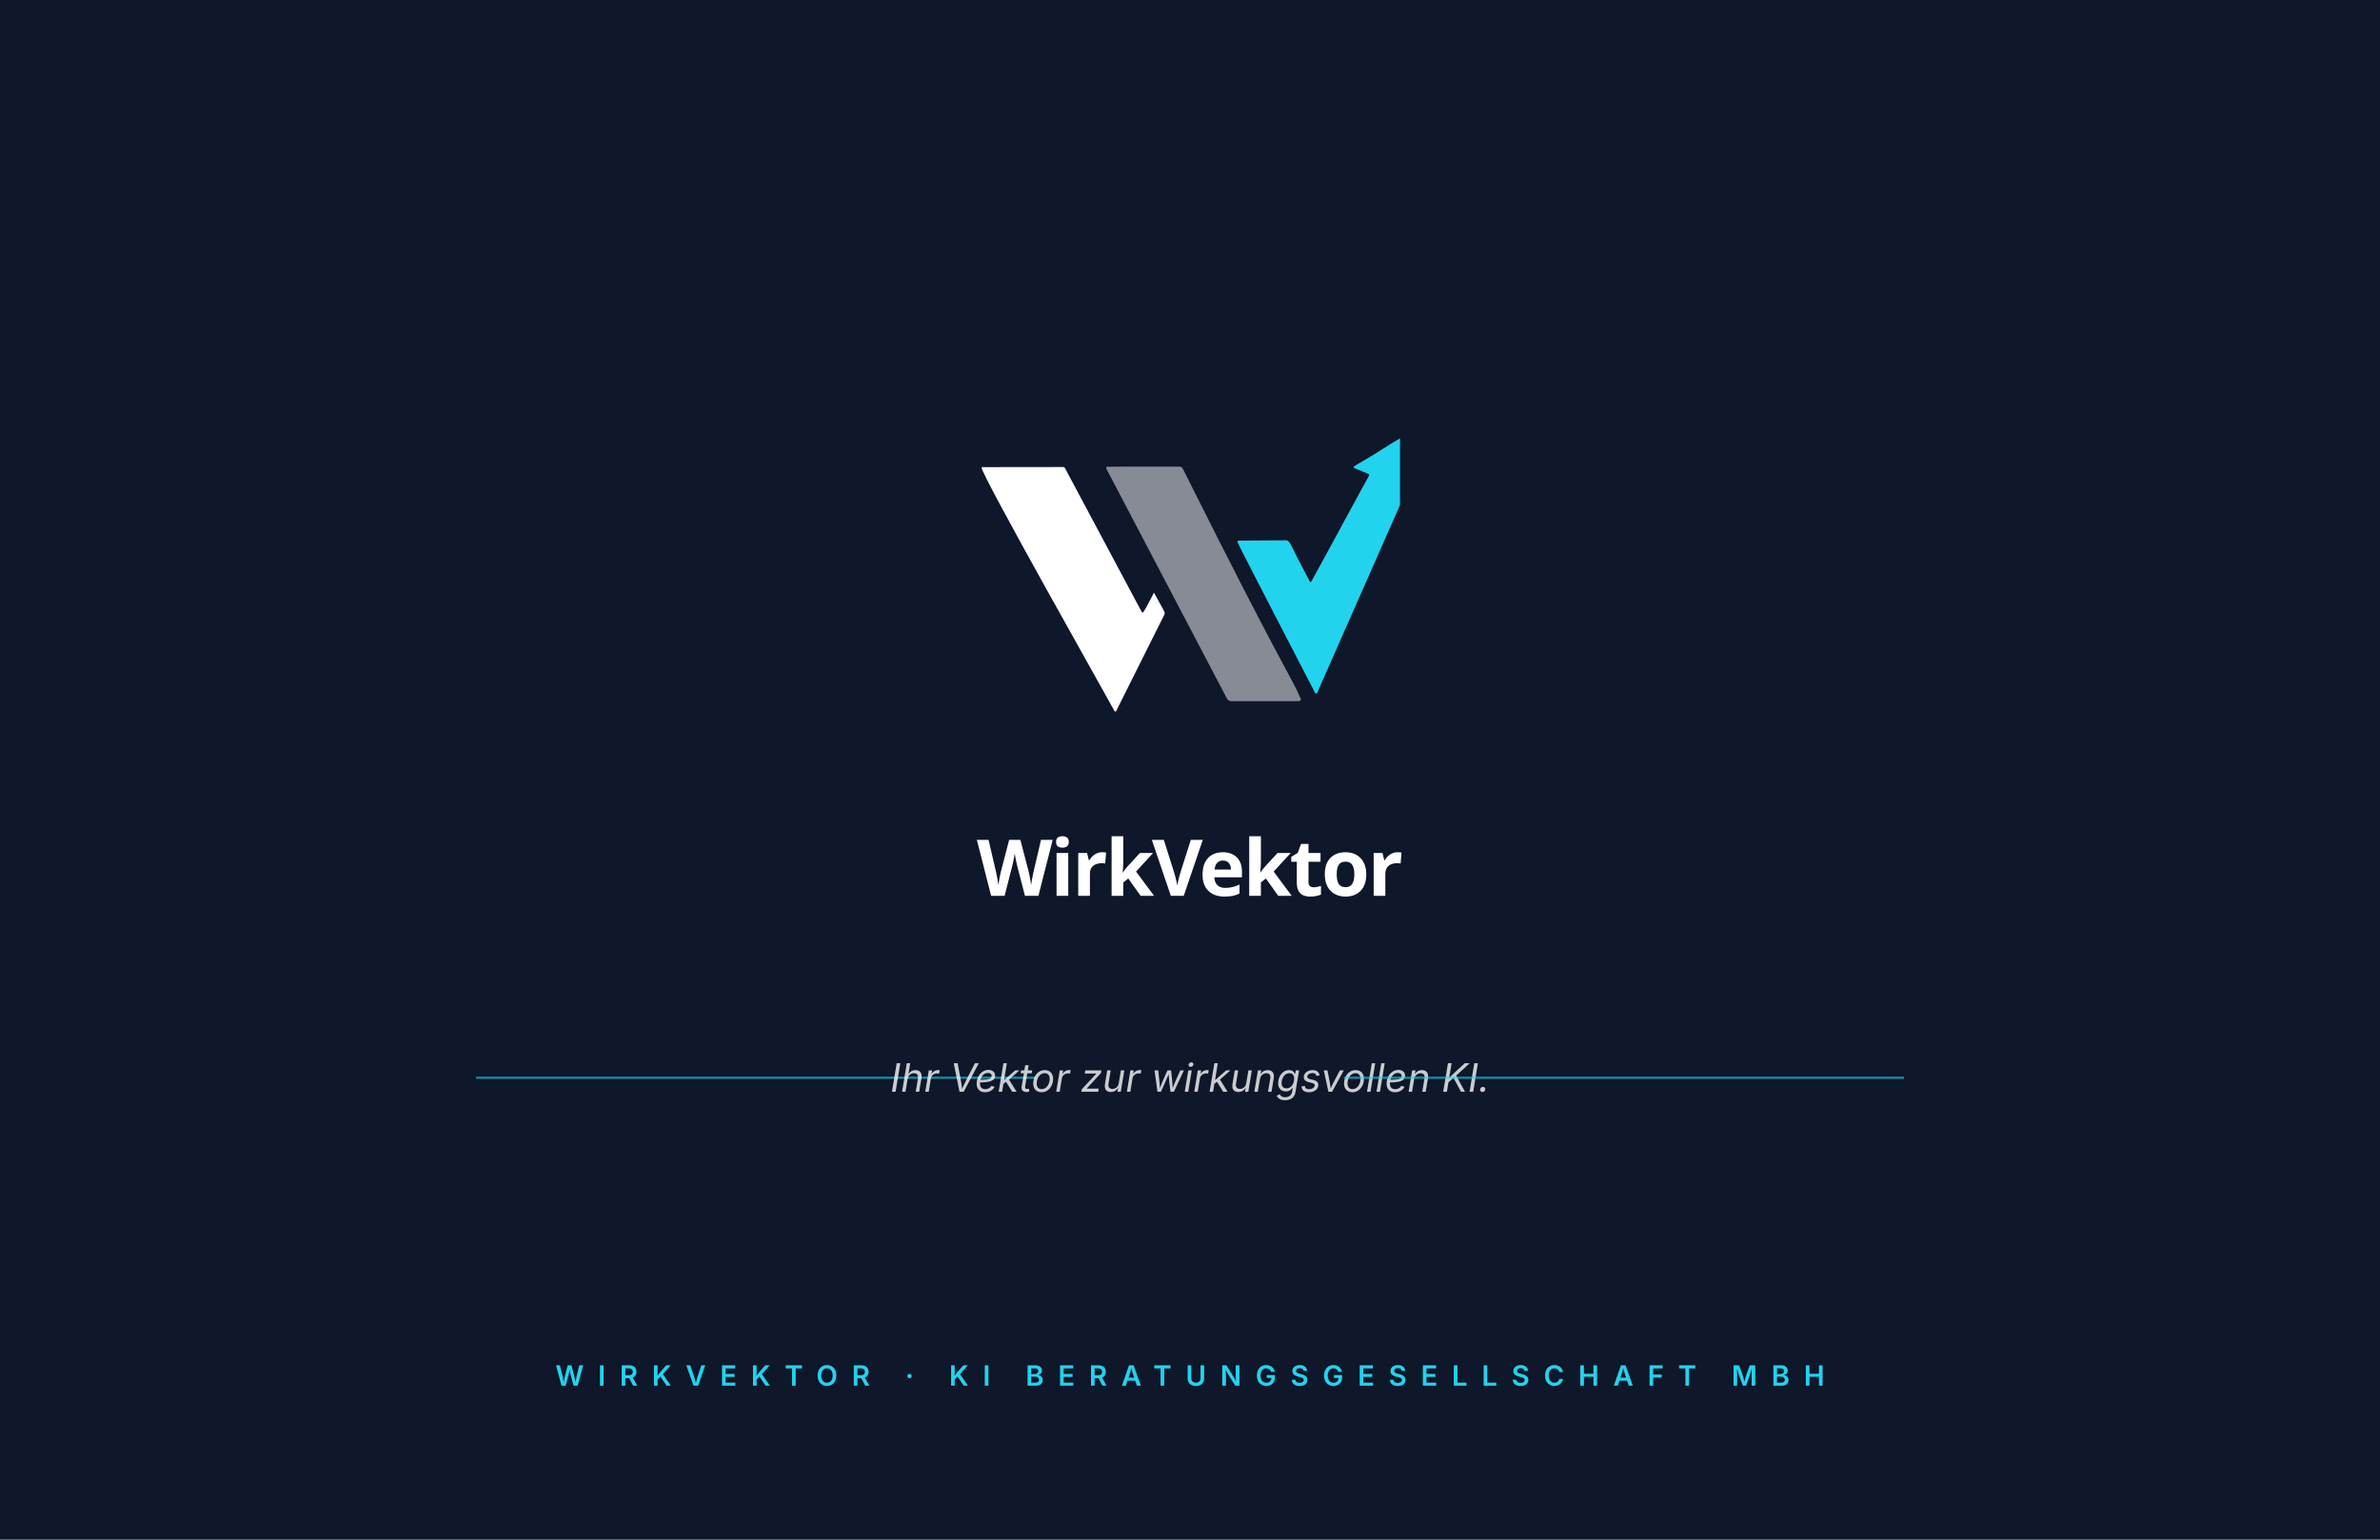
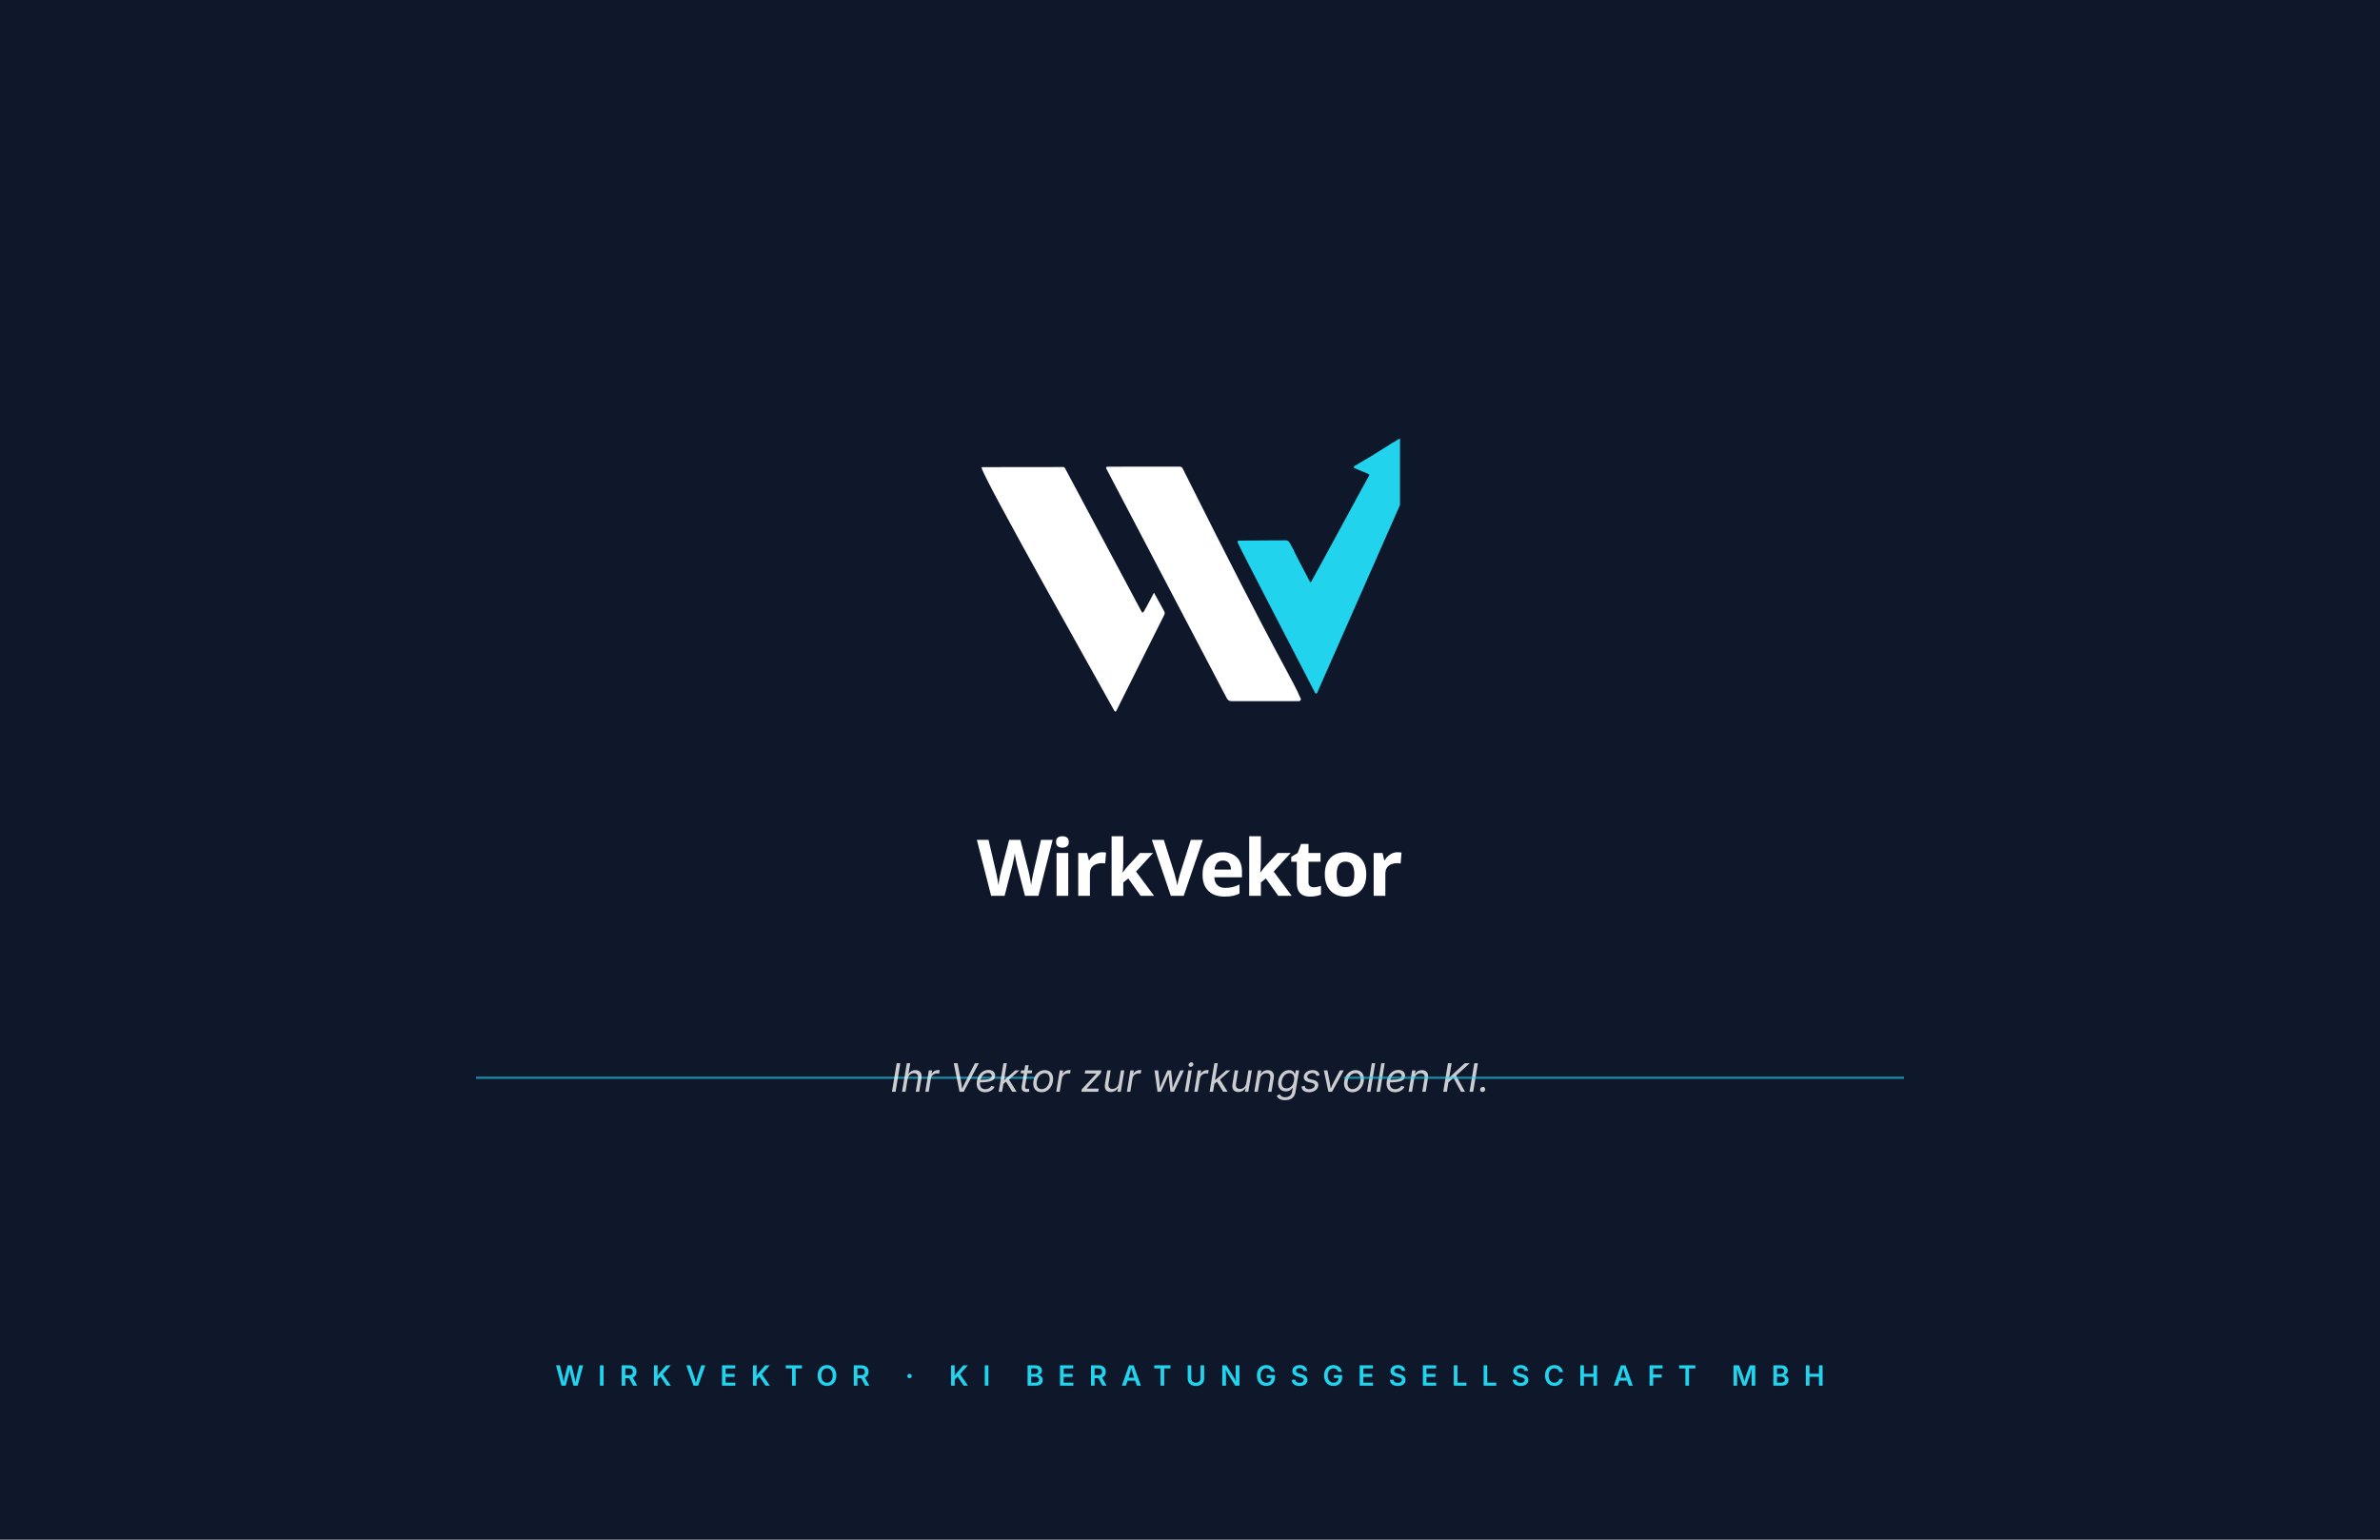
<svg xmlns="http://www.w3.org/2000/svg" viewBox="0 0 850 550" width="85mm" height="55mm" role="img" aria-label="WirkVektor Visitenkarte 07 Rückseite">
  <defs>
    <symbol id="logo-07r" viewBox="50 180 1264 970">
-       <path fill="rgba(255,255,255,0.5)" d="m 429.869,411.105 c -1.617,-3.283 -0.233,-5.407 3.512,-5.808 1.154,-0.124 2.331,-0.047 3.497,-0.047 71.151,-0.004 142.303,0.055 213.454,-0.136 5.038,-0.014 7.805,2.012 9.801,6.002 305.19,610.161 326.418,624.944 356.065,694.597 0.491,1.18 -1.579,4.046 -3.143,5.26 -1.219,0.946 -3.49,0.706 -5.294,0.707 -66.486,0.031 -132.972,-0.081 -199.457,0.172 -8.134,0.031 -12.86,-3.037 -16.18,-10.165" />
+       <path fill="#FFFFFF" d="m 429.869,411.105 c -1.617,-3.283 -0.233,-5.407 3.512,-5.808 1.154,-0.124 2.331,-0.047 3.497,-0.047 71.151,-0.004 142.303,0.055 213.454,-0.136 5.038,-0.014 7.805,2.012 9.801,6.002 305.19,610.161 326.418,624.944 356.065,694.597 0.491,1.18 -1.579,4.046 -3.143,5.26 -1.219,0.946 -3.49,0.706 -5.294,0.707 -66.486,0.031 -132.972,-0.081 -199.457,0.172 -8.134,0.031 -12.86,-3.037 -16.18,-10.165" />
      <path fill="#22D3EE" d="m 1069.315,1077.033 c -1.325,3.189 -2.482,6.456 -3.977,9.562 -1.464,3.042 -5.113,3.069 -6.69,-0.01 -16.175,-31.553 -228.362,-440.116 -232.675,-451.984 -1.825,-5.023 -0.851,-6.415 4.361,-6.449 140.348,-0.92 0.105,-0.55 140.391,-0.999 6.031,-0.019 9.354,3.566 11.765,7.866 26.534,47.328 -9.995,-16.84 59.323,114.263 0.772,1.46 1.409,3.513 3.491,3.757 1.61,-0.064 2.185,-1.876 2.845,-3.056 32.028,-57.245 162.365,-299.35 172.784,-316.925 2.047,-3.453 1.165,-4.859 -2.304,-6.257 -13.726,-5.534 -27.368,-11.28 -41.005,-17.033 -0.915,-0.386 -2.078,-1.77 -2.149,-2.2 -0.519,-3.134 1.499,-3.998 2.966,-4.846 101.577,-59.1 49.432,-31.755 175.986,-106.737 2.022,-1.198 4.437,-1.915 6.334,-0.948 1.2,0.612 2.353,3.344 2.355,5.302 9.658,97.447 9.83,98.55 18.322,193.504 0.189,2.114 -0.343,3.102 -2.423,4.106 -2.08,0.492 -4.32,-1.202 -6.383,-2.228 -19.762,-9.821 -20.341,-9.188 -33.209,-15.479 -4.149,-2.029 -6.25,-1.896 -7.918,2.211" />
      <path fill="#FFFFFF" d="m 536.376,842.626 c 1.594,2.952 4.392,2.515 6.417,-0.866 11.328,-18.91 20.536,-37.895 30.65,-56.92 32.244,59.361 21.35,37.822 31.271,57.039 1.256,2.446 1.399,6.543 0.217,8.985 -48.105,96.831 -97.052,193.246 -144.98,290.174 -1.42,2.842 -4.226,2.881 -5.683,0.101 C 435.334,1105.031 49.433,423.343 54.255,407.715 c 0.121,-1.404 3.421,-1.082 5.311,-1.084 79.82,-0.069 159.64,-0.025 239.459,-0.295 6.461,-0.022 7.126,4.878 8.988,8.315" />
    </symbol>
  </defs>
  <rect width="850" height="550" fill="#0F172A" />
  <use href="#logo-07r" x="350" y="140" width="150" height="115" />
  <text x="425" y="320" text-anchor="middle" font-family="Hanken Grotesk, system-ui, sans-serif" font-weight="600" font-size="28" fill="#FFFFFF" letter-spacing="-0.8">WirkVektor</text>
  <line x1="170" y1="385" x2="370" y2="385" stroke="#22D3EE" stroke-width="0.8" opacity="0.6" />
  <text x="425" y="390" text-anchor="middle" font-family="Inter, system-ui, sans-serif" font-style="italic" font-weight="400" font-size="14" fill="rgba(255,255,255,0.78)">
    Ihr Vektor zur wirkungsvollen KI.
  </text>
  <line x1="480" y1="385" x2="680" y2="385" stroke="#22D3EE" stroke-width="0.8" opacity="0.6" />
  <text x="425" y="495" text-anchor="middle" font-family="Inter, system-ui, sans-serif" font-weight="600" font-size="10" letter-spacing="5" fill="#22D3EE">
    WIRKVEKTOR · KI BERATUNGSGESELLSCHAFT MBH
  </text>
</svg>
